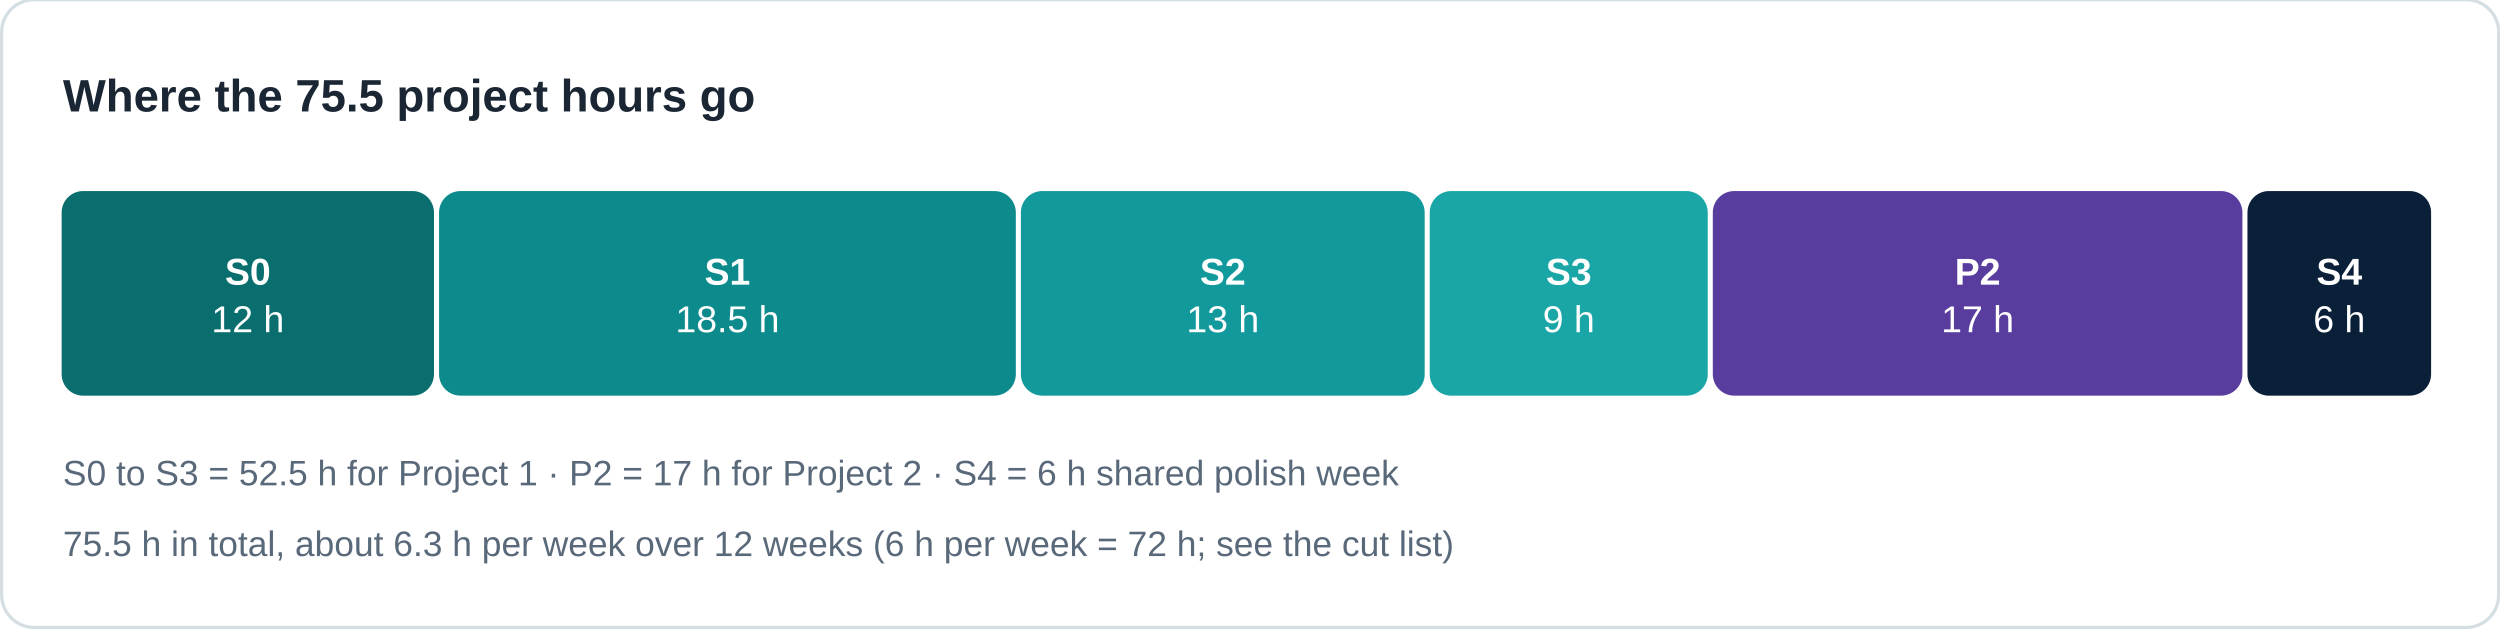
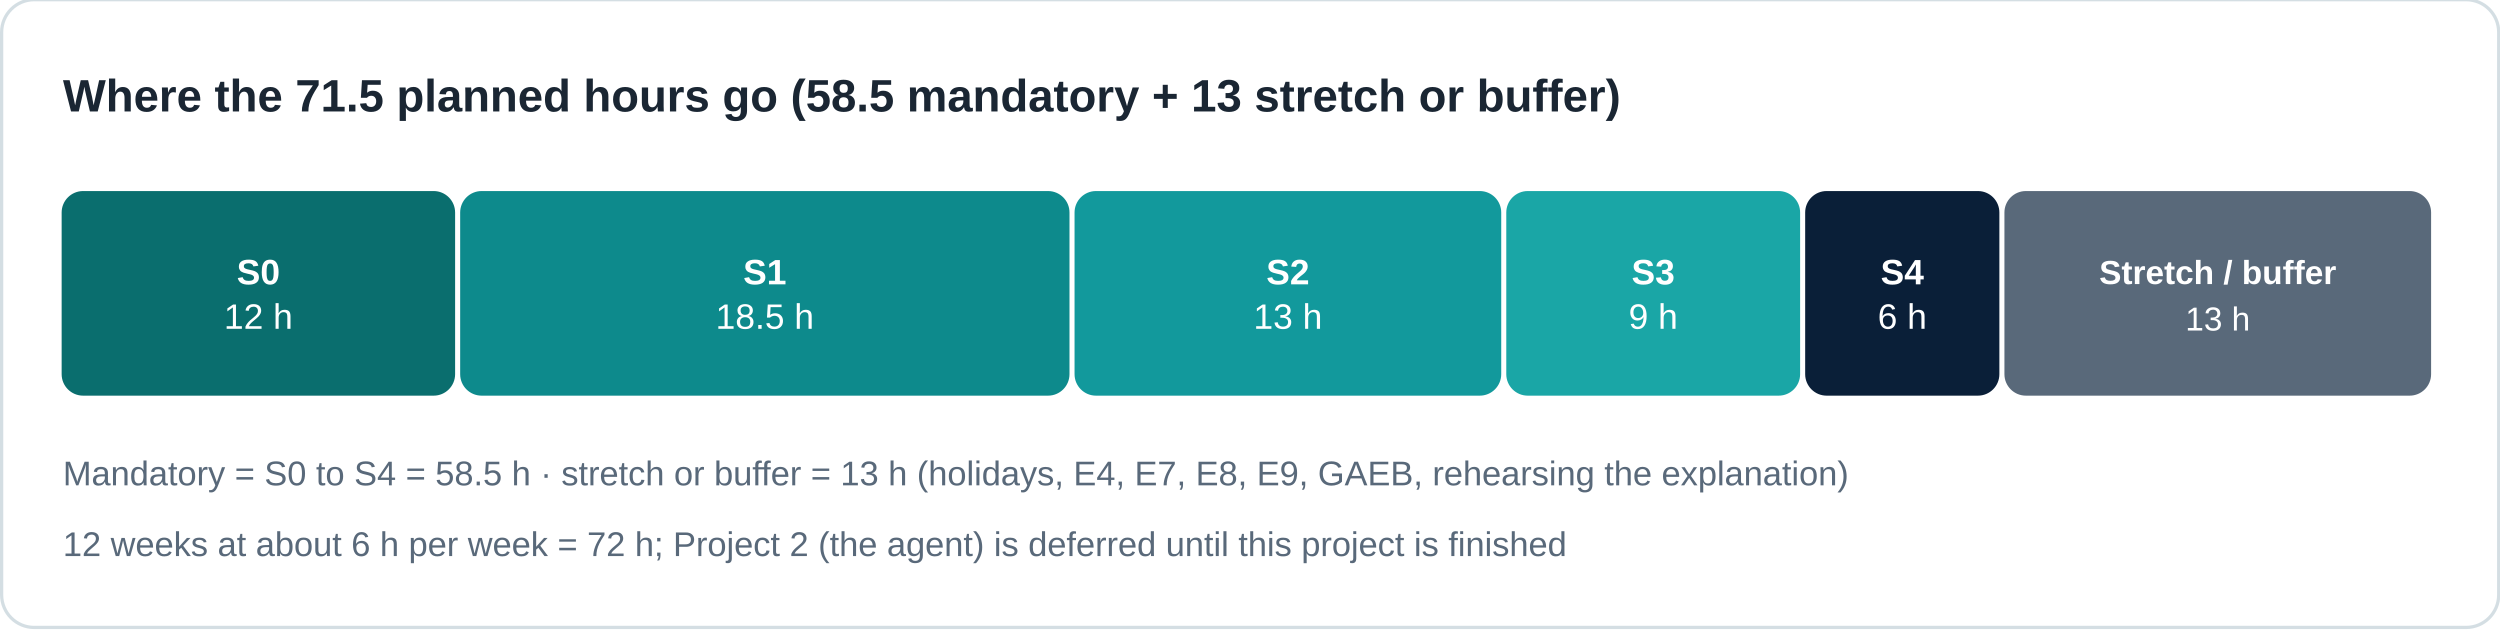
<svg xmlns="http://www.w3.org/2000/svg" width="767.1" height="193.6" preserveAspectRatio="xMinYMin meet" viewBox="0 0 767 193" version="1.0" fill-rule="evenodd">
  <clipPath id="clip">
    <rect x="0" y="0" width="767.1" height="193.6" />
  </clipPath>
  <g id="group" transform="scale(1,-1) translate(0,-193)" style="clip-path: url(#clip)">
    <g transform="">
      <rect x="0.5" y="0.5" width="766.1" height="192.6" rx="10" ry="10" style="stroke: rgb(83%,87%,89%); stroke-linecap: butt; stroke-width: 1; fill: rgb(100%,100%,100%); fill-rule: evenodd;" />
      <g transform=" matrix(1.55,0,0,1.55,10,10)">
-         <text x="6" y="96" style="font-family: Arial, Helvetica, sans-serif; font-weight: bold; font-size: 9px;fill: rgb(10%,15%,20%); stroke:none;" transform="translate(0,192) scale(1,-1)">Where the 75.5 project hours go</text>
-         <rect x="6" y="40" width="73.202" height="40" rx="4" ry="4" style="stroke: rgb(4%,43%,43%); stroke-linecap: butt; stroke-width: 0.5; fill: rgb(4%,43%,43%); fill-rule: evenodd;" />
-         <text x="38.075" y="62.284" style="font-family: Arial, Helvetica, sans-serif; font-weight: bold; font-size: 7.4px;fill: rgb(100%,100%,100%); stroke:none;" transform="translate(0,124) scale(1,-1)">S0</text>
-         <text x="35.4" y="52.684" style="font-family: Arial, Helvetica, sans-serif; font-size: 7.4px;fill: rgb(100%,100%,100%); stroke:none;" transform="translate(0,105) scale(1,-1)">12 h</text>
-         <rect x="80.702" y="40" width="113.666" height="40" rx="4" ry="4" style="stroke: rgb(5%,54%,55%); stroke-linecap: butt; stroke-width: 0.5; fill: rgb(5%,54%,55%); fill-rule: evenodd;" />
-         <text x="133.009" y="62.284" style="font-family: Arial, Helvetica, sans-serif; font-weight: bold; font-size: 7.4px;fill: rgb(100%,100%,100%); stroke:none;" transform="translate(0,124) scale(1,-1)">S1</text>
-         <text x="127.248" y="52.684" style="font-family: Arial, Helvetica, sans-serif; font-size: 7.4px;fill: rgb(100%,100%,100%); stroke:none;" transform="translate(0,105) scale(1,-1)">18.5 h</text>
-         <rect x="195.868" y="40" width="79.427" height="40" rx="4" ry="4" style="stroke: rgb(7%,60%,61%); stroke-linecap: butt; stroke-width: 0.5; fill: rgb(7%,60%,61%); fill-rule: evenodd;" />
-         <text x="231.055" y="62.284" style="font-family: Arial, Helvetica, sans-serif; font-weight: bold; font-size: 7.4px;fill: rgb(100%,100%,100%); stroke:none;" transform="translate(0,124) scale(1,-1)">S2</text>
-         <text x="228.38" y="52.684" style="font-family: Arial, Helvetica, sans-serif; font-size: 7.4px;fill: rgb(100%,100%,100%); stroke:none;" transform="translate(0,105) scale(1,-1)">13 h</text>
-         <rect x="276.795" y="40" width="54.526" height="40" rx="4" ry="4" style="stroke: rgb(10%,65%,65%); stroke-linecap: butt; stroke-width: 0.5; fill: rgb(10%,65%,65%); fill-rule: evenodd;" />
-         <text x="299.532" y="62.284" style="font-family: Arial, Helvetica, sans-serif; font-weight: bold; font-size: 7.4px;fill: rgb(100%,100%,100%); stroke:none;" transform="translate(0,124) scale(1,-1)">S3</text>
-         <text x="298.914" y="52.684" style="font-family: Arial, Helvetica, sans-serif; font-size: 7.4px;fill: rgb(100%,100%,100%); stroke:none;" transform="translate(0,105) scale(1,-1)">9 h</text>
-         <rect x="332.821" y="40" width="104.328" height="40" rx="4" ry="4" style="stroke: rgb(35%,24%,62%); stroke-linecap: butt; stroke-width: 0.5; fill: rgb(35%,24%,62%); fill-rule: evenodd;" />
-         <text x="380.459" y="62.284" style="font-family: Arial, Helvetica, sans-serif; font-weight: bold; font-size: 7.4px;fill: rgb(100%,100%,100%); stroke:none;" transform="translate(0,124) scale(1,-1)">P2</text>
-         <text x="377.784" y="52.684" style="font-family: Arial, Helvetica, sans-serif; font-size: 7.4px;fill: rgb(100%,100%,100%); stroke:none;" transform="translate(0,105) scale(1,-1)">17 h</text>
-         <rect x="438.649" y="40" width="35.851" height="40" rx="4" ry="4" style="stroke: rgb(4%,12%,22%); stroke-linecap: butt; stroke-width: 0.5; fill: rgb(4%,12%,22%); fill-rule: evenodd;" />
-         <text x="452.049" y="62.284" style="font-family: Arial, Helvetica, sans-serif; font-weight: bold; font-size: 7.4px;fill: rgb(100%,100%,100%); stroke:none;" transform="translate(0,124) scale(1,-1)">S4</text>
-         <text x="451.431" y="52.684" style="font-family: Arial, Helvetica, sans-serif; font-size: 7.4px;fill: rgb(100%,100%,100%); stroke:none;" transform="translate(0,105) scale(1,-1)">6 h</text>
-         <text x="6" y="22" style="font-family: Arial, Helvetica, sans-serif; font-size: 7px;fill: rgb(35%,41%,48%); stroke:none;" transform="translate(0,44) scale(1,-1)">S0 to S3 = 52.5 h for Project 1 · P2 = 17 h for Project 2 · S4 = 6 h shared polish week</text>
-         <text x="6" y="8" style="font-family: Arial, Helvetica, sans-serif; font-size: 7px;fill: rgb(35%,41%,48%); stroke:none;" transform="translate(0,16) scale(1,-1)">75.5 h in total, about 6.3 h per week over 12 weeks (6 h per week = 72 h; see the cut list)</text>
+         <text x="6" y="96" style="font-family: Arial, Helvetica, sans-serif; font-weight: bold; font-size: 9px;fill: rgb(10%,15%,20%); stroke:none;" transform="translate(0,192) scale(1,-1)">Where the 71.5 planned hours go (58.5 mandatory + 13 stretch or buffer)</text>
+         <rect x="6" y="40" width="77.381" height="40" rx="4" ry="4" style="stroke: rgb(4%,43%,43%); stroke-linecap: butt; stroke-width: 0.5; fill: rgb(4%,43%,43%); fill-rule: evenodd;" />
+         <text x="40.41" y="62.22" style="font-family: Arial, Helvetica, sans-serif; font-weight: bold; font-size: 7.0px;fill: rgb(100%,100%,100%); stroke:none;" transform="translate(0,124) scale(1,-1)">S0</text>
+         <text x="37.879" y="53.02" style="font-family: Arial, Helvetica, sans-serif; font-size: 7.0px;fill: rgb(100%,100%,100%); stroke:none;" transform="translate(0,106) scale(1,-1)">12 h</text>
+         <rect x="84.881" y="40" width="120.108" height="40" rx="4" ry="4" style="stroke: rgb(5%,54%,55%); stroke-linecap: butt; stroke-width: 0.5; fill: rgb(5%,54%,55%); fill-rule: evenodd;" />
+         <text x="140.654" y="62.22" style="font-family: Arial, Helvetica, sans-serif; font-weight: bold; font-size: 7.0px;fill: rgb(100%,100%,100%); stroke:none;" transform="translate(0,124) scale(1,-1)">S1</text>
+         <text x="135.204" y="53.02" style="font-family: Arial, Helvetica, sans-serif; font-size: 7.0px;fill: rgb(100%,100%,100%); stroke:none;" transform="translate(0,106) scale(1,-1)">18.5 h</text>
+         <rect x="206.49" y="40" width="83.955" height="40" rx="4" ry="4" style="stroke: rgb(7%,60%,61%); stroke-linecap: butt; stroke-width: 0.5; fill: rgb(7%,60%,61%); fill-rule: evenodd;" />
+         <text x="244.186" y="62.22" style="font-family: Arial, Helvetica, sans-serif; font-weight: bold; font-size: 7.0px;fill: rgb(100%,100%,100%); stroke:none;" transform="translate(0,124) scale(1,-1)">S2</text>
+         <text x="241.655" y="53.02" style="font-family: Arial, Helvetica, sans-serif; font-size: 7.0px;fill: rgb(100%,100%,100%); stroke:none;" transform="translate(0,106) scale(1,-1)">13 h</text>
+         <rect x="291.944" y="40" width="57.661" height="40" rx="4" ry="4" style="stroke: rgb(10%,65%,65%); stroke-linecap: butt; stroke-width: 0.5; fill: rgb(10%,65%,65%); fill-rule: evenodd;" />
+         <text x="316.493" y="62.22" style="font-family: Arial, Helvetica, sans-serif; font-weight: bold; font-size: 7.0px;fill: rgb(100%,100%,100%); stroke:none;" transform="translate(0,124) scale(1,-1)">S3</text>
+         <text x="315.909" y="53.02" style="font-family: Arial, Helvetica, sans-serif; font-size: 7.0px;fill: rgb(100%,100%,100%); stroke:none;" transform="translate(0,106) scale(1,-1)">9 h</text>
+         <rect x="351.105" y="40" width="37.941" height="40" rx="4" ry="4" style="stroke: rgb(4%,12%,22%); stroke-linecap: butt; stroke-width: 0.5; fill: rgb(4%,12%,22%); fill-rule: evenodd;" />
+         <text x="365.794" y="62.22" style="font-family: Arial, Helvetica, sans-serif; font-weight: bold; font-size: 7.0px;fill: rgb(100%,100%,100%); stroke:none;" transform="translate(0,124) scale(1,-1)">S4</text>
+         <text x="365.21" y="53.02" style="font-family: Arial, Helvetica, sans-serif; font-size: 7.0px;fill: rgb(100%,100%,100%); stroke:none;" transform="translate(0,106) scale(1,-1)">6 h</text>
+         <rect x="390.545" y="40" width="83.955" height="40" rx="4" ry="4" style="stroke: rgb(35%,41%,48%); stroke-linecap: butt; stroke-width: 0.5; fill: rgb(35%,41%,48%); fill-rule: evenodd;" />
+         <text x="409.054" y="62.156" style="font-family: Arial, Helvetica, sans-serif; font-weight: bold; font-size: 6.6px;fill: rgb(100%,100%,100%); stroke:none;" transform="translate(0,124) scale(1,-1)">Stretch / buffer</text>
+         <text x="426.1" y="53.356" style="font-family: Arial, Helvetica, sans-serif; font-size: 6.6px;fill: rgb(100%,100%,100%); stroke:none;" transform="translate(0,106) scale(1,-1)">13 h</text>
+         <text x="6" y="22" style="font-family: Arial, Helvetica, sans-serif; font-size: 6.8px;fill: rgb(35%,41%,48%); stroke:none;" transform="translate(0,44) scale(1,-1)">Mandatory = S0 to S4 = 58.5 h · stretch or buffer = 13 h (holidays, E4, E7, E8, E9, GAEB, rehearsing the explanation)</text>
+         <text x="6" y="8" style="font-family: Arial, Helvetica, sans-serif; font-size: 6.8px;fill: rgb(35%,41%,48%); stroke:none;" transform="translate(0,16) scale(1,-1)">12 weeks at about 6 h per week = 72 h; Project 2 (the agent) is deferred until this project is finished</text>
      </g>
    </g>
  </g>
</svg>
